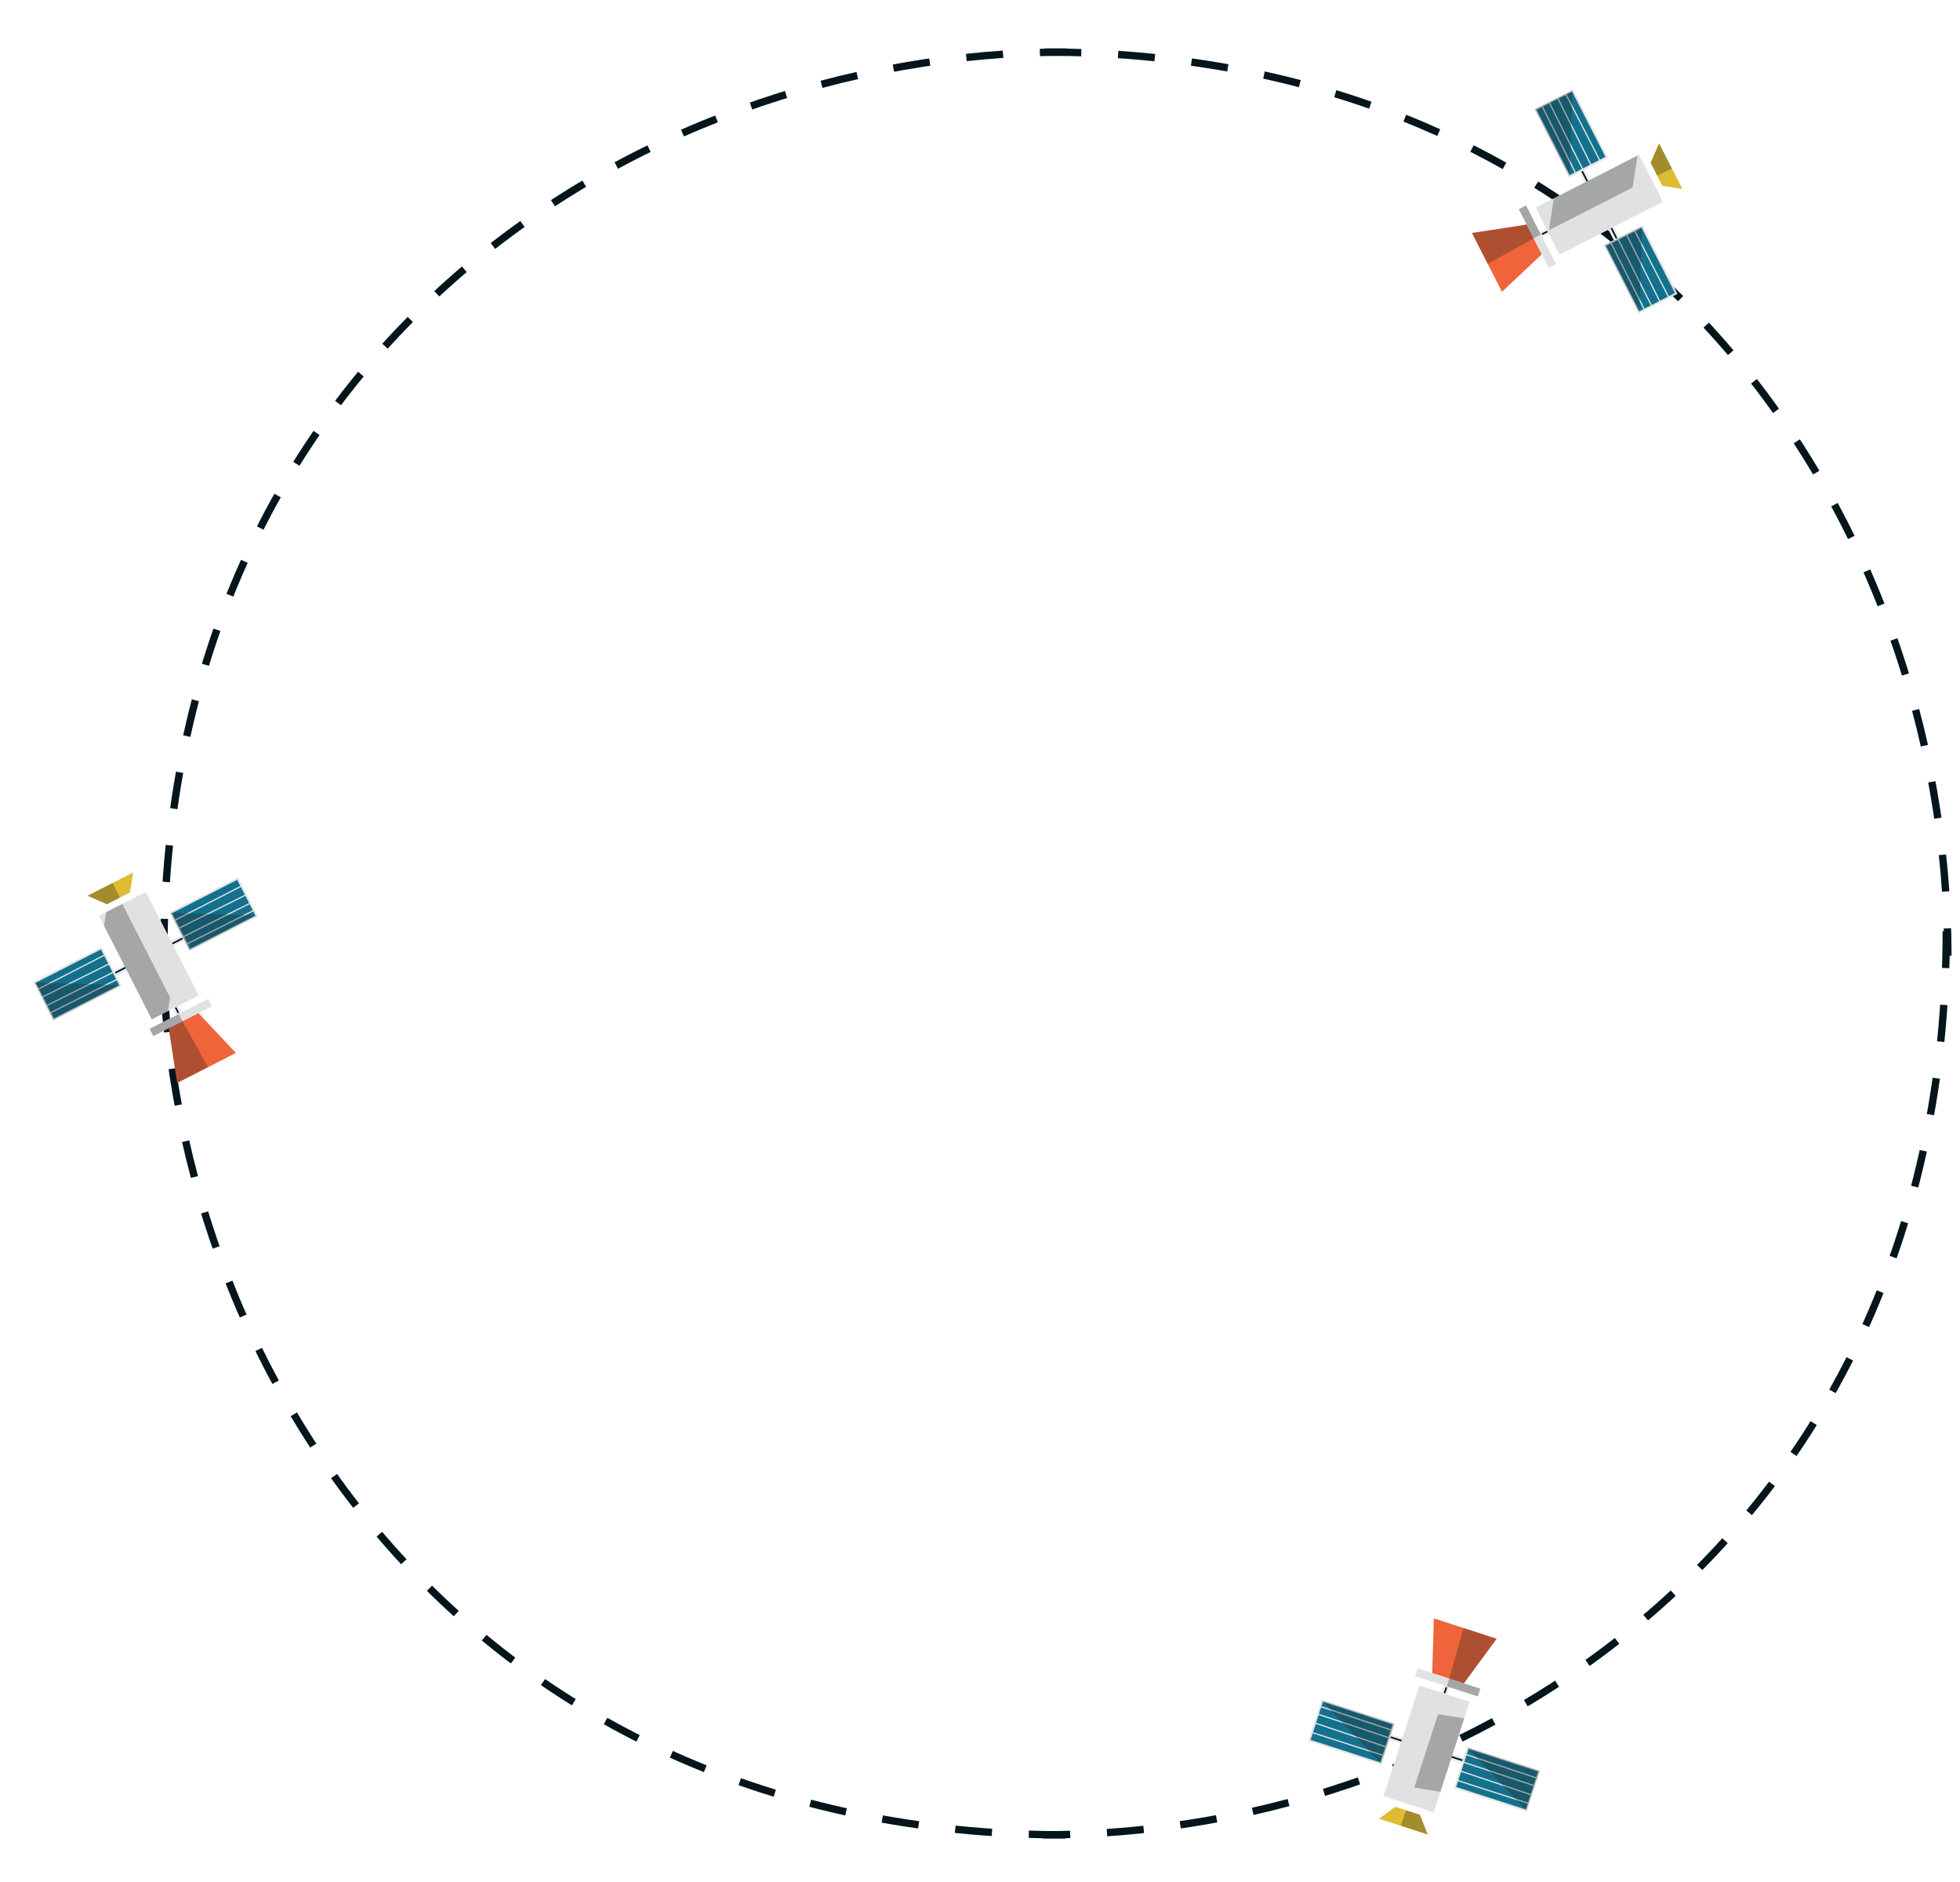
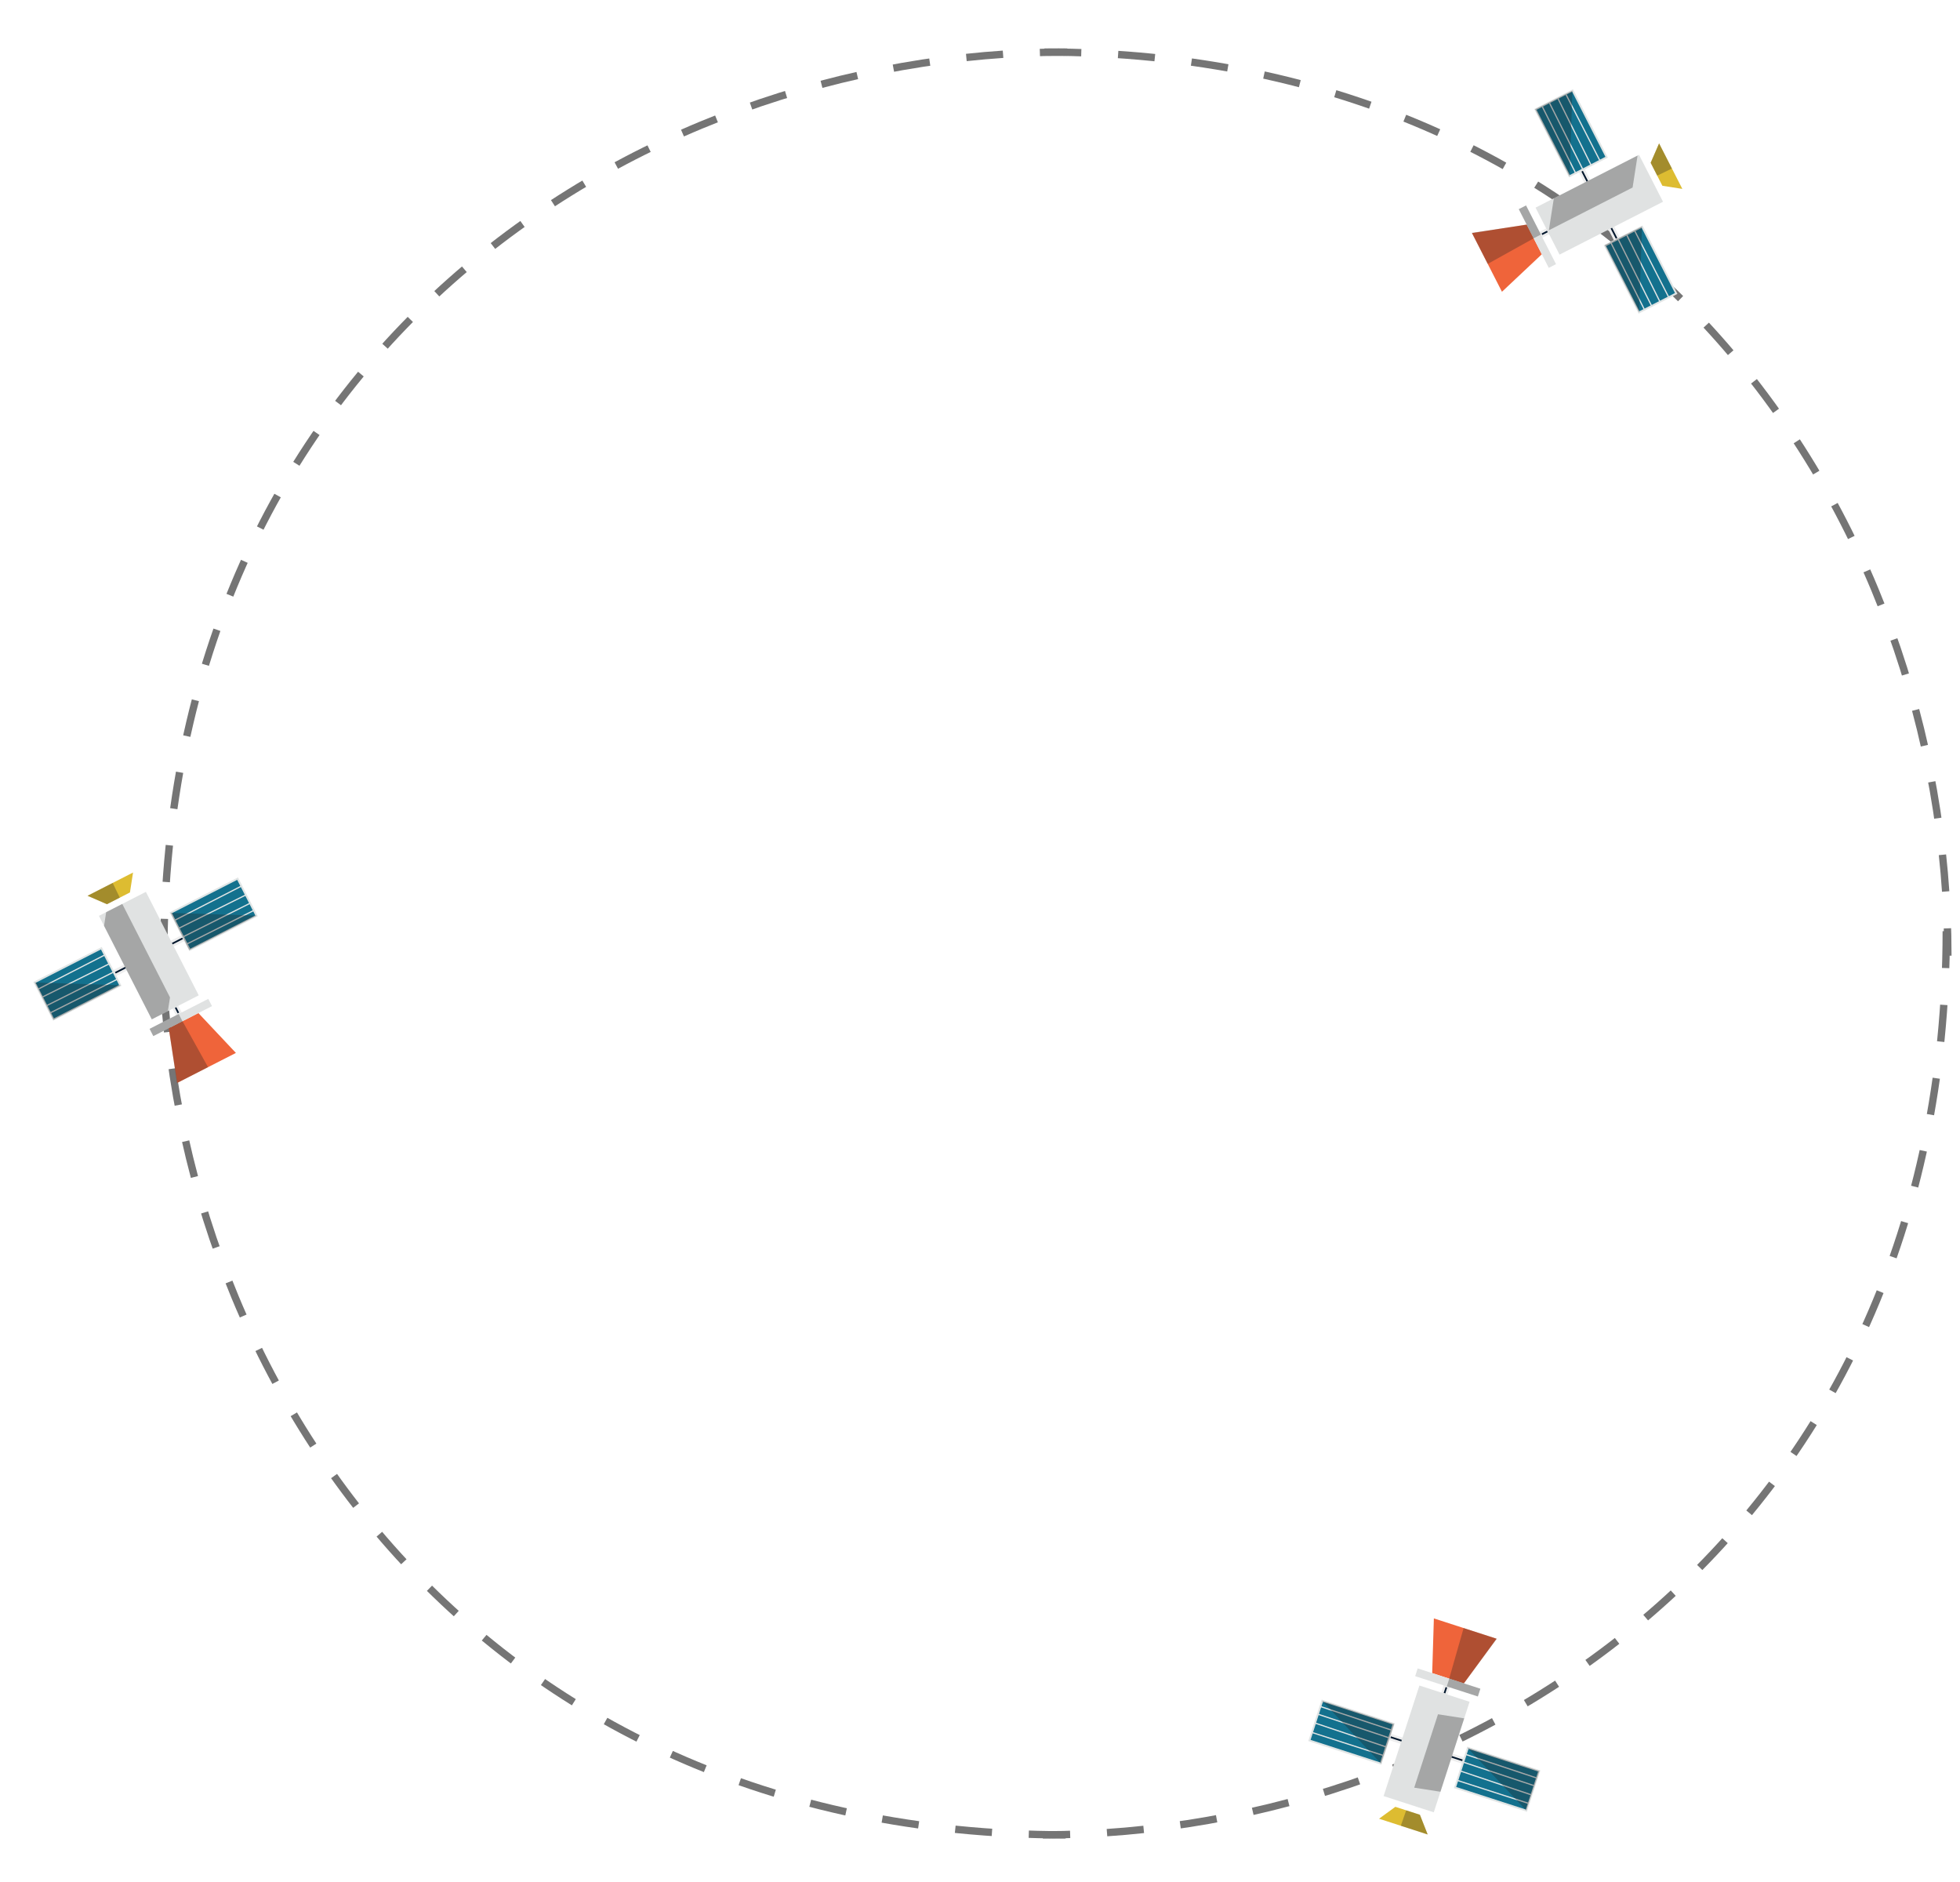
<svg xmlns="http://www.w3.org/2000/svg" xmlns:xlink="http://www.w3.org/1999/xlink" version="1.1" id="Layer_1" x="0px" y="0px" width="800px" height="768px" viewBox="-16 0 800 768" enable-background="new -16 0 800 768" xml:space="preserve">
  <g>
    <g>
      <g>
        <g>
-           <path fill="none" stroke="#04151C" stroke-width="3" stroke-miterlimit="10" stroke-dasharray="15.046,15.046" d="M50.857,390      c0-242.16,189.099-368.755,368.754-368.755" />
-           <path fill="none" stroke="#04151C" stroke-width="3" stroke-miterlimit="10" stroke-dasharray="15.046,15.046" d="      M410.295,21.245c242.159,0,368.756,189.098,368.756,368.749" />
-         </g>
-         <g>
-           <path fill="none" stroke="#04151C" stroke-width="3" stroke-miterlimit="10" stroke-dasharray="15.046,15.046" d="M778.392,380      c0,242.154-189.098,368.755-368.753,368.755" />
-           <path fill="none" stroke="#04151C" stroke-width="3" stroke-miterlimit="10" stroke-dasharray="15.046,15.046" d="      M418.953,748.755C176.794,748.755,50.198,559.653,50.198,380" />
+           <path fill="none" stroke="#757575" stroke-width="3" stroke-miterlimit="10" stroke-dasharray="15.046,15.046" d="M50.857,390      c0-242.16,189.099-368.755,368.754-368.755" />
+           <path fill="none" stroke="#757575" stroke-width="3" stroke-miterlimit="10" stroke-dasharray="15.046,15.046" d="      M410.295,21.245c242.159,0,368.756,189.098,368.756,368.749" />
+         </g>
+         <g>
+           <path fill="none" stroke="#757575" stroke-width="3" stroke-miterlimit="10" stroke-dasharray="15.046,15.046" d="M778.392,380      c0,242.154-189.098,368.755-368.753,368.755" />
+           <path fill="none" stroke="#757575" stroke-width="3" stroke-miterlimit="10" stroke-dasharray="15.046,15.046" d="      M418.953,748.755C176.794,748.755,50.198,559.653,50.198,380" />
        </g>
      </g>
    </g>
    <g>
      <rect x="612.706" y="94.191" transform="matrix(-0.8904 0.4551 -0.4551 -0.8904 1204.837 -100.0009)" fill="#02172D" width="3.5" height="1.681" />
      <rect x="612.706" y="94.191" transform="matrix(-0.8904 0.4551 -0.4551 -0.8904 1204.837 -100.0009)" fill="none" stroke="#EEEEEE" stroke-miterlimit="10" width="3.5" height="1.681" />
      <rect x="627.844" y="71.302" transform="matrix(0.4549 0.8906 -0.8906 0.4549 408.1851 -522.5618)" fill="#02172D" width="6.2" height="1.682" />
      <rect x="627.844" y="71.302" transform="matrix(0.4549 0.8906 -0.8906 0.4549 408.1851 -522.5618)" fill="none" stroke="#EEEEEE" stroke-miterlimit="10" width="6.2" height="1.682" />
      <polygon fill="#DDBC31" points="661.178,58.503 657.734,66.427 662.529,75.813 670.666,77.082   " />
      <rect x="639.553" y="94.162" transform="matrix(-0.4548 -0.8906 0.8906 -0.4548 850.321 710.5195)" fill="#02172D" width="6.151" height="1.682" />
      <rect x="639.553" y="94.162" transform="matrix(-0.4548 -0.8906 0.8906 -0.4548 850.321 710.5195)" fill="none" stroke="#EEEEEE" stroke-miterlimit="10" width="6.151" height="1.682" />
      <rect x="645.094" y="94.671" transform="matrix(-0.8906 0.4548 -0.4548 -0.8906 1285.741 -89.3248)" fill="#13718E" width="17.04" height="30.618" />
      <rect x="645.094" y="94.671" transform="matrix(-0.8906 0.4548 -0.4548 -0.8906 1285.741 -89.3248)" fill="none" stroke="#E1E5E5" stroke-width="0.75" stroke-miterlimit="10" width="17.04" height="30.618" />
      <rect x="616.711" y="39.09" transform="matrix(-0.8906 0.4548 -0.4548 -0.8906 1206.802 -181.4983)" fill="#13718E" width="17.04" height="30.618" />
      <rect x="616.711" y="39.09" transform="matrix(-0.8906 0.4548 -0.4548 -0.8906 1206.802 -181.4983)" fill="none" stroke="#E1E5E5" stroke-width="0.75" stroke-miterlimit="10" width="17.04" height="30.618" />
      <rect x="613.061" y="72.763" transform="matrix(-0.8906 0.4548 -0.4548 -0.8906 1241.865 -131.6874)" fill="#E0E2E2" width="47.42" height="21.524" />
      <polygon fill="#EF643A" points="584.811,95.106 607.131,91.656 613.313,103.759 597.045,119.062   " />
      <polygon fill="#E0E2E2" points="603.912,85.35 606.875,83.838 619.108,107.792 616.146,109.306 613.313,103.758 607.131,91.656       " />
      <line fill="none" x1="665.128" y1="121.319" x2="651.164" y2="94.069" />
      <line fill="none" stroke="#E1E5E5" stroke-width="0.5" stroke-miterlimit="10" x1="665.128" y1="121.319" x2="651.164" y2="94.069" />
      <line fill="none" x1="661.534" y1="123.154" x2="647.935" y2="95.796" />
      <line fill="none" stroke="#E1E5E5" stroke-width="0.5" stroke-miterlimit="10" x1="661.534" y1="123.154" x2="647.935" y2="95.796" />
      <line fill="none" x1="658.146" y1="124.884" x2="644.423" y2="97.512" />
      <line fill="none" stroke="#E1E5E5" stroke-width="0.5" stroke-miterlimit="10" x1="658.146" y1="124.884" x2="644.423" y2="97.512" />
      <line fill="none" x1="655.238" y1="126.449" x2="641.516" y2="99.077" />
      <line fill="none" stroke="#E1E5E5" stroke-width="0.5" stroke-miterlimit="10" x1="655.238" y1="126.449" x2="641.516" y2="99.077" />
      <line fill="none" x1="636.947" y1="65.406" x2="622.984" y2="38.157" />
      <line fill="none" stroke="#E1E5E5" stroke-width="0.5" stroke-miterlimit="10" x1="636.947" y1="65.406" x2="622.984" y2="38.157" />
      <line fill="none" x1="633.354" y1="67.241" x2="619.754" y2="39.884" />
      <line fill="none" stroke="#E1E5E5" stroke-width="0.5" stroke-miterlimit="10" x1="633.354" y1="67.241" x2="619.754" y2="39.884" />
      <line fill="none" x1="629.967" y1="68.971" x2="616.242" y2="41.599" />
      <line fill="none" stroke="#E1E5E5" stroke-width="0.5" stroke-miterlimit="10" x1="629.967" y1="68.971" x2="616.242" y2="41.599" />
      <line fill="none" x1="627.058" y1="70.536" x2="613.336" y2="43.165" />
      <line fill="none" stroke="#E1E5E5" stroke-width="0.5" stroke-miterlimit="10" x1="627.058" y1="70.536" x2="613.336" y2="43.165" />
      <g opacity="0.31">
        <g>
          <g>
            <g>
              <defs>
                <rect id="SVGID_1_" x="610.761" y="63.157" transform="matrix(-0.5863 0.8101 -0.8101 -0.5863 1069.973 -388.9942)" width="47.098" height="31.092" />
              </defs>
              <clipPath id="SVGID_2_">
                <use xlink:href="#SVGID_1_" overflow="visible" />
              </clipPath>
              <rect x="610.599" y="73.359" transform="matrix(-0.8906 0.4548 -0.4548 -0.8906 1235.019 -139.6718)" clip-path="url(#SVGID_2_)" fill="#202121" width="47.42" height="10.693" />
            </g>
          </g>
        </g>
      </g>
      <path fill="#C69720" d="M657.734,66.427l3.443-7.924L657.734,66.427z" />
      <g opacity="0.31">
        <g>
          <g>
            <g>
              <defs>
                <rect id="SVGID_3_" x="610.584" y="36.977" width="15.208" height="35.113" />
              </defs>
              <clipPath id="SVGID_4_">
                <use xlink:href="#SVGID_3_" overflow="visible" />
              </clipPath>
              <polygon clip-path="url(#SVGID_4_)" fill="#202121" points="624.675,72.09 625.792,36.977 610.584,44.58       " />
            </g>
          </g>
        </g>
      </g>
      <g opacity="0.31">
        <g>
          <g>
            <g>
              <defs>
                <rect id="SVGID_5_" x="638.988" y="92.441" width="15.207" height="35.114" />
              </defs>
              <clipPath id="SVGID_6_">
                <use xlink:href="#SVGID_5_" overflow="visible" />
              </clipPath>
              <polygon clip-path="url(#SVGID_6_)" fill="#202121" points="653.078,127.553 654.195,92.441 638.988,100.045       " />
            </g>
          </g>
        </g>
      </g>
      <g opacity="0.31">
        <g>
          <g>
            <g>
              <defs>
                <rect id="SVGID_7_" x="603.912" y="83.838" width="9.031" height="13.394" />
              </defs>
              <clipPath id="SVGID_8_">
                <use xlink:href="#SVGID_7_" overflow="visible" />
              </clipPath>
              <polygon clip-path="url(#SVGID_8_)" fill="#202121" points="603.912,85.35 606.875,83.838 612.943,95.72 609.98,97.232         608.575,94.481 605.509,88.477       " />
            </g>
          </g>
        </g>
      </g>
      <g opacity="0.31">
        <g>
          <g>
            <g>
              <defs>
                <rect id="SVGID_9_" x="584.753" y="91.655" width="25.272" height="16.04" />
              </defs>
              <clipPath id="SVGID_10_">
                <use xlink:href="#SVGID_9_" overflow="visible" />
              </clipPath>
              <polygon clip-path="url(#SVGID_10_)" fill="#202121" points="610.025,97.251 591.239,107.694 584.753,95.013 607.131,91.656               " />
            </g>
          </g>
        </g>
      </g>
      <g opacity="0.31">
        <g>
          <g>
            <g>
              <defs>
                <rect id="SVGID_11_" x="657.734" y="58.503" width="8.687" height="13.162" />
              </defs>
              <clipPath id="SVGID_12_">
                <use xlink:href="#SVGID_11_" overflow="visible" />
              </clipPath>
              <polygon clip-path="url(#SVGID_12_)" fill="#202121" points="660.409,71.665 666.422,68.771 661.178,58.503 657.734,66.427               " />
            </g>
          </g>
        </g>
      </g>
    </g>
    <g>
      <rect x="572.182" y="688.897" transform="matrix(0.3078 -0.9515 0.9515 0.3078 -258.9625 1023.539)" fill="#02172D" width="3.5" height="1.682" />
      <rect x="572.182" y="688.897" transform="matrix(0.3078 -0.9515 0.9515 0.3078 -258.9625 1023.539)" fill="none" stroke="#EEEEEE" stroke-miterlimit="10" width="3.5" height="1.682" />
      <rect x="575.358" y="716.742" transform="matrix(-0.9514 -0.3081 0.3081 -0.9514 907.7005 1578.476)" fill="#02172D" width="6.2" height="1.682" />
      <rect x="575.358" y="716.742" transform="matrix(-0.9514 -0.3081 0.3081 -0.9514 907.7005 1578.476)" fill="none" stroke="#EEEEEE" stroke-miterlimit="10" width="6.2" height="1.682" />
      <polygon fill="#DDBC31" points="566.725,748.605 563.556,740.567 553.529,737.322 546.878,742.177   " />
      <rect x="550.956" y="708.838" transform="matrix(0.9514 0.308 -0.308 0.9514 245.5353 -136.149)" fill="#02172D" width="6.151" height="1.682" />
      <rect x="550.956" y="708.838" transform="matrix(0.9514 0.308 -0.308 0.9514 245.5353 -136.149)" fill="none" stroke="#EEEEEE" stroke-miterlimit="10" width="6.151" height="1.682" />
      <rect x="527.154" y="691.548" transform="matrix(0.3082 -0.9513 0.9513 0.3082 -301.8763 998.5825)" fill="#13718E" width="17.04" height="30.618" />
      <rect x="527.154" y="691.548" transform="matrix(0.3082 -0.9513 0.9513 0.3082 -301.8763 998.5825)" fill="none" stroke="#E1E5E5" stroke-width="0.75" stroke-miterlimit="10" width="17.04" height="30.618" />
      <rect x="586.524" y="710.779" transform="matrix(0.3081 -0.9514 0.9514 0.3081 -279.0563 1068.477)" fill="#13718E" width="17.04" height="30.619" />
      <rect x="586.524" y="710.779" transform="matrix(0.3081 -0.9514 0.9514 0.3081 -279.0563 1068.477)" fill="none" stroke="#E1E5E5" stroke-width="0.75" stroke-miterlimit="10" width="17.04" height="30.619" />
      <rect x="542.579" y="702.893" transform="matrix(0.3082 -0.9513 0.9513 0.3082 -287.1446 1032.46)" fill="#E0E2E2" width="47.42" height="21.523" />
      <polygon fill="#EF643A" points="594.843,668.724 581.499,686.946 568.57,682.759 569.252,660.435   " />
      <polygon fill="#E0E2E2" points="588.233,689.128 587.208,692.293 561.619,684.005 562.644,680.84 568.57,682.76 581.499,686.946       " />
      <line fill="none" x1="519.515" y1="706.982" x2="548.656" y2="716.375" />
      <line fill="none" stroke="#E1E5E5" stroke-width="0.5" stroke-miterlimit="10" x1="519.515" y1="706.982" x2="548.656" y2="716.375" />
      <line fill="none" x1="520.758" y1="703.142" x2="549.719" y2="712.871" />
      <line fill="none" stroke="#E1E5E5" stroke-width="0.5" stroke-miterlimit="10" x1="520.758" y1="703.142" x2="549.719" y2="712.871" />
      <line fill="none" x1="521.93" y1="699.523" x2="550.989" y2="709.175" />
      <line fill="none" stroke="#E1E5E5" stroke-width="0.5" stroke-miterlimit="10" x1="521.93" y1="699.523" x2="550.989" y2="709.175" />
      <line fill="none" x1="522.879" y1="696.361" x2="551.938" y2="706.011" />
      <line fill="none" stroke="#E1E5E5" stroke-width="0.5" stroke-miterlimit="10" x1="522.879" y1="696.361" x2="551.938" y2="706.011" />
      <line fill="none" x1="578.977" y1="726.591" x2="608.118" y2="735.986" />
      <line fill="none" stroke="#E1E5E5" stroke-width="0.5" stroke-miterlimit="10" x1="578.977" y1="726.591" x2="608.118" y2="735.986" />
      <line fill="none" x1="580.22" y1="722.751" x2="609.182" y2="732.48" />
      <line fill="none" stroke="#E1E5E5" stroke-width="0.5" stroke-miterlimit="10" x1="580.22" y1="722.751" x2="609.182" y2="732.48" />
      <line fill="none" x1="581.393" y1="719.134" x2="610.451" y2="728.783" />
      <line fill="none" stroke="#E1E5E5" stroke-width="0.5" stroke-miterlimit="10" x1="581.393" y1="719.134" x2="610.451" y2="728.783" />
      <line fill="none" x1="582.342" y1="715.97" x2="611.399" y2="725.621" />
      <line fill="none" stroke="#E1E5E5" stroke-width="0.5" stroke-miterlimit="10" x1="582.342" y1="715.97" x2="611.399" y2="725.621" />
      <g opacity="0.31">
        <g>
          <g>
            <g>
              <defs>
                <rect id="SVGID_13_" x="547.892" y="699.778" transform="matrix(-0.1582 -0.9874 0.9874 -0.1582 -44.4671 1392.737)" width="47.097" height="31.091" />
              </defs>
              <clipPath id="SVGID_14_">
                <use xlink:href="#SVGID_13_" overflow="visible" />
              </clipPath>
              <rect x="547.728" y="709.974" transform="matrix(0.3082 -0.9513 0.9513 0.3082 -285.1672 1038.51)" clip-path="url(#SVGID_14_)" fill="#202121" width="47.42" height="10.693" />
            </g>
          </g>
        </g>
      </g>
      <path fill="#C69720" d="M563.556,740.567l3.169,8.038L563.556,740.567z" />
      <g opacity="0.31">
        <g>
          <g>
            <g>
              <defs>
                <rect id="SVGID_15_" x="592.326" y="703.458" transform="matrix(0.7071 -0.7071 0.7071 0.7071 -334.1187 635.3949)" width="15.208" height="35.114" />
              </defs>
              <clipPath id="SVGID_16_">
                <use xlink:href="#SVGID_15_" overflow="visible" />
              </clipPath>
              <polygon clip-path="url(#SVGID_16_)" fill="#202121" points="582.929,713.187 606.968,738.806 612.345,722.675       " />
            </g>
          </g>
        </g>
      </g>
      <g opacity="0.31">
        <g>
          <g>
            <g>
              <defs>
                <rect id="SVGID_17_" x="533.023" y="684.322" transform="matrix(0.7071 -0.7071 0.7071 0.7071 -337.9578 587.856)" width="15.207" height="35.114" />
              </defs>
              <clipPath id="SVGID_18_">
                <use xlink:href="#SVGID_17_" overflow="visible" />
              </clipPath>
              <polygon clip-path="url(#SVGID_18_)" fill="#202121" points="523.626,694.052 547.664,719.67 553.041,703.54       " />
            </g>
          </g>
        </g>
      </g>
      <g opacity="0.31">
        <g>
          <g>
            <g>
              <defs>
                <rect id="SVGID_19_" x="576.859" y="681.959" transform="matrix(0.7071 -0.7071 0.7071 0.7071 -316.6726 612.7965)" width="9.031" height="13.394" />
              </defs>
              <clipPath id="SVGID_20_">
                <use xlink:href="#SVGID_19_" overflow="visible" />
              </clipPath>
              <polygon clip-path="url(#SVGID_20_)" fill="#202121" points="588.233,689.128 587.208,692.293 574.515,688.182         575.541,685.018 578.48,685.97 584.895,688.047       " />
            </g>
          </g>
        </g>
      </g>
      <g opacity="0.31">
        <g>
          <g>
            <g>
              <defs>
                <rect id="SVGID_21_" x="570.081" y="666.368" transform="matrix(0.7071 -0.7071 0.7071 0.7071 -306.1881 609.543)" width="25.273" height="16.04" />
              </defs>
              <clipPath id="SVGID_22_">
                <use xlink:href="#SVGID_21_" overflow="visible" />
              </clipPath>
              <polygon clip-path="url(#SVGID_22_)" fill="#202121" points="575.496,685.036 581.396,664.368 594.948,668.748         581.499,686.946       " />
            </g>
          </g>
        </g>
      </g>
      <g opacity="0.31">
        <g>
          <g>
            <g>
              <defs>
                <rect id="SVGID_23_" x="557.091" y="738.007" transform="matrix(0.7071 -0.7071 0.7071 0.7071 -362.0626 615.0789)" width="8.687" height="13.162" />
              </defs>
              <clipPath id="SVGID_24_">
                <use xlink:href="#SVGID_23_" overflow="visible" />
              </clipPath>
              <polygon clip-path="url(#SVGID_24_)" fill="#202121" points="557.961,738.754 555.756,745.053 566.725,748.605         563.556,740.567       " />
            </g>
          </g>
        </g>
      </g>
    </g>
    <g>
      <rect x="54.505" y="411.424" transform="matrix(0.4552 0.8904 -0.8904 0.4552 397.7156 174.5009)" fill="#02172D" width="3.5" height="1.682" />
      <rect x="54.505" y="411.424" transform="matrix(0.4552 0.8904 -0.8904 0.4552 397.7156 174.5009)" fill="none" stroke="#EEEEEE" stroke-miterlimit="10" width="3.5" height="1.682" />
      <rect x="30.265" y="394.937" transform="matrix(0.8906 -0.4549 0.4549 0.8906 -176.3685 58.4874)" fill="#02172D" width="6.201" height="1.681" />
      <rect x="30.265" y="394.937" transform="matrix(0.8906 -0.4549 0.4549 0.8906 -176.3685 58.4874)" fill="none" stroke="#EEEEEE" stroke-miterlimit="10" width="6.201" height="1.681" />
      <polygon fill="#DDBC31" points="19.727,365.544 27.651,368.987 37.036,364.192 38.305,356.055   " />
      <rect x="53.151" y="383.251" transform="matrix(-0.8905 0.4549 -0.4549 -0.8905 281.0273 700.5623)" fill="#02172D" width="6.15" height="1.683" />
      <rect x="53.151" y="383.251" transform="matrix(-0.8905 0.4549 -0.4549 -0.8905 281.0273 700.5623)" fill="none" stroke="#EEEEEE" stroke-miterlimit="10" width="6.15" height="1.683" />
      <rect x="62.683" y="357.798" transform="matrix(0.4547 0.8906 -0.8906 0.4547 371.1284 140.0331)" fill="#13718E" width="17.039" height="30.618" />
      <rect x="62.683" y="357.798" transform="matrix(0.4547 0.8906 -0.8906 0.4547 371.1284 140.0331)" fill="none" stroke="#E1E5E5" stroke-width="0.75" stroke-miterlimit="10" width="17.039" height="30.618" />
      <rect x="7.104" y="386.18" transform="matrix(0.4549 0.8906 -0.8906 0.4549 366.0654 204.9479)" fill="#13718E" width="17.04" height="30.62" />
      <rect x="7.104" y="386.18" transform="matrix(0.4549 0.8906 -0.8906 0.4549 366.0654 204.9479)" fill="none" stroke="#E1E5E5" stroke-width="0.75" stroke-miterlimit="10" width="17.04" height="30.62" />
      <rect x="21.038" y="379.189" transform="matrix(0.4548 0.8906 -0.8906 0.4548 371.6869 172.7545)" fill="#E0E2E2" width="47.42" height="21.522" />
      <polygon fill="#EF643A" points="56.328,441.91 52.879,419.59 64.981,413.408 80.285,429.676   " />
      <polygon fill="#E0E2E2" points="46.574,422.809 45.061,419.846 69.016,407.613 70.529,410.574 64.98,413.408 52.879,419.59   " />
      <line fill="none" x1="82.541" y1="361.593" x2="55.292" y2="375.557" />
      <line fill="none" stroke="#E1E5E5" stroke-width="0.5" stroke-miterlimit="10" x1="82.541" y1="361.593" x2="55.292" y2="375.557" />
      <line fill="none" x1="84.377" y1="365.187" x2="57.019" y2="378.786" />
      <line fill="none" stroke="#E1E5E5" stroke-width="0.5" stroke-miterlimit="10" x1="84.377" y1="365.187" x2="57.019" y2="378.786" />
      <line fill="none" x1="86.107" y1="368.575" x2="58.734" y2="382.298" />
      <line fill="none" stroke="#E1E5E5" stroke-width="0.5" stroke-miterlimit="10" x1="86.107" y1="368.575" x2="58.734" y2="382.298" />
      <line fill="none" x1="87.672" y1="371.482" x2="60.301" y2="385.206" />
      <line fill="none" stroke="#E1E5E5" stroke-width="0.5" stroke-miterlimit="10" x1="87.672" y1="371.482" x2="60.301" y2="385.206" />
      <line fill="none" x1="26.629" y1="389.774" x2="-0.62" y2="403.737" />
      <line fill="none" stroke="#E1E5E5" stroke-width="0.5" stroke-miterlimit="10" x1="26.629" y1="389.774" x2="-0.62" y2="403.737" />
      <line fill="none" x1="28.465" y1="393.367" x2="1.107" y2="406.968" />
      <line fill="none" stroke="#E1E5E5" stroke-width="0.5" stroke-miterlimit="10" x1="28.465" y1="393.367" x2="1.107" y2="406.968" />
      <line fill="none" x1="30.194" y1="396.754" x2="2.823" y2="410.479" />
      <line fill="none" stroke="#E1E5E5" stroke-width="0.5" stroke-miterlimit="10" x1="30.194" y1="396.754" x2="2.823" y2="410.479" />
      <line fill="none" x1="31.76" y1="399.663" x2="4.388" y2="413.385" />
      <line fill="none" stroke="#E1E5E5" stroke-width="0.5" stroke-miterlimit="10" x1="31.76" y1="399.663" x2="4.388" y2="413.385" />
      <g opacity="0.31">
        <g>
          <g>
            <g>
              <defs>
                <rect id="SVGID_25_" x="16.377" y="376.866" transform="matrix(0.8101 0.5863 -0.5863 0.8101 237.6634 51.1189)" width="47.097" height="31.091" />
              </defs>
              <clipPath id="SVGID_26_">
                <use xlink:href="#SVGID_25_" overflow="visible" />
              </clipPath>
              <rect x="16.219" y="387.066" transform="matrix(0.4548 0.8906 -0.8906 0.4548 371.2533 178.3882)" clip-path="url(#SVGID_26_)" fill="#202121" width="47.42" height="10.693" />
            </g>
          </g>
        </g>
      </g>
      <path fill="#C69720" d="M27.651,368.987l-7.924-3.443L27.651,368.987z" />
      <g opacity="0.31">
        <g>
          <g>
            <g>
              <defs>
                <rect id="SVGID_27_" x="-1.801" y="400.929" width="35.114" height="15.208" />
              </defs>
              <clipPath id="SVGID_28_">
                <use xlink:href="#SVGID_27_" overflow="visible" />
              </clipPath>
              <polygon clip-path="url(#SVGID_28_)" fill="#202121" points="33.313,402.046 -1.801,400.929 5.803,416.137       " />
            </g>
          </g>
        </g>
      </g>
      <g opacity="0.31">
        <g>
          <g>
            <g>
              <defs>
                <rect id="SVGID_29_" x="53.664" y="372.526" width="35.114" height="15.207" />
              </defs>
              <clipPath id="SVGID_30_">
                <use xlink:href="#SVGID_29_" overflow="visible" />
              </clipPath>
              <polygon clip-path="url(#SVGID_30_)" fill="#202121" points="88.776,373.643 53.664,372.526 61.268,387.734       " />
            </g>
          </g>
        </g>
      </g>
      <g opacity="0.31">
        <g>
          <g>
            <g>
              <defs>
                <rect id="SVGID_31_" x="45.061" y="413.778" width="13.394" height="9.031" />
              </defs>
              <clipPath id="SVGID_32_">
                <use xlink:href="#SVGID_31_" overflow="visible" />
              </clipPath>
              <polygon clip-path="url(#SVGID_32_)" fill="#202121" points="46.574,422.809 45.061,419.846 56.943,413.778 58.455,416.74         55.703,418.146 49.699,421.212       " />
            </g>
          </g>
        </g>
      </g>
      <g opacity="0.31">
        <g>
          <g>
            <g>
              <defs>
                <rect id="SVGID_33_" x="52.877" y="416.696" width="16.04" height="25.273" />
              </defs>
              <clipPath id="SVGID_34_">
                <use xlink:href="#SVGID_33_" overflow="visible" />
              </clipPath>
              <polygon clip-path="url(#SVGID_34_)" fill="#202121" points="58.474,416.696 68.917,435.482 56.236,441.968 52.879,419.59               " />
            </g>
          </g>
        </g>
      </g>
      <g opacity="0.31">
        <g>
          <g>
            <g>
              <defs>
                <rect id="SVGID_35_" x="19.727" y="360.3" width="13.162" height="8.687" />
              </defs>
              <clipPath id="SVGID_36_">
                <use xlink:href="#SVGID_35_" overflow="visible" />
              </clipPath>
              <polygon clip-path="url(#SVGID_36_)" fill="#202121" points="32.889,366.312 29.994,360.299 19.727,365.544 27.651,368.987               " />
            </g>
          </g>
        </g>
      </g>
    </g>
  </g>
</svg>
